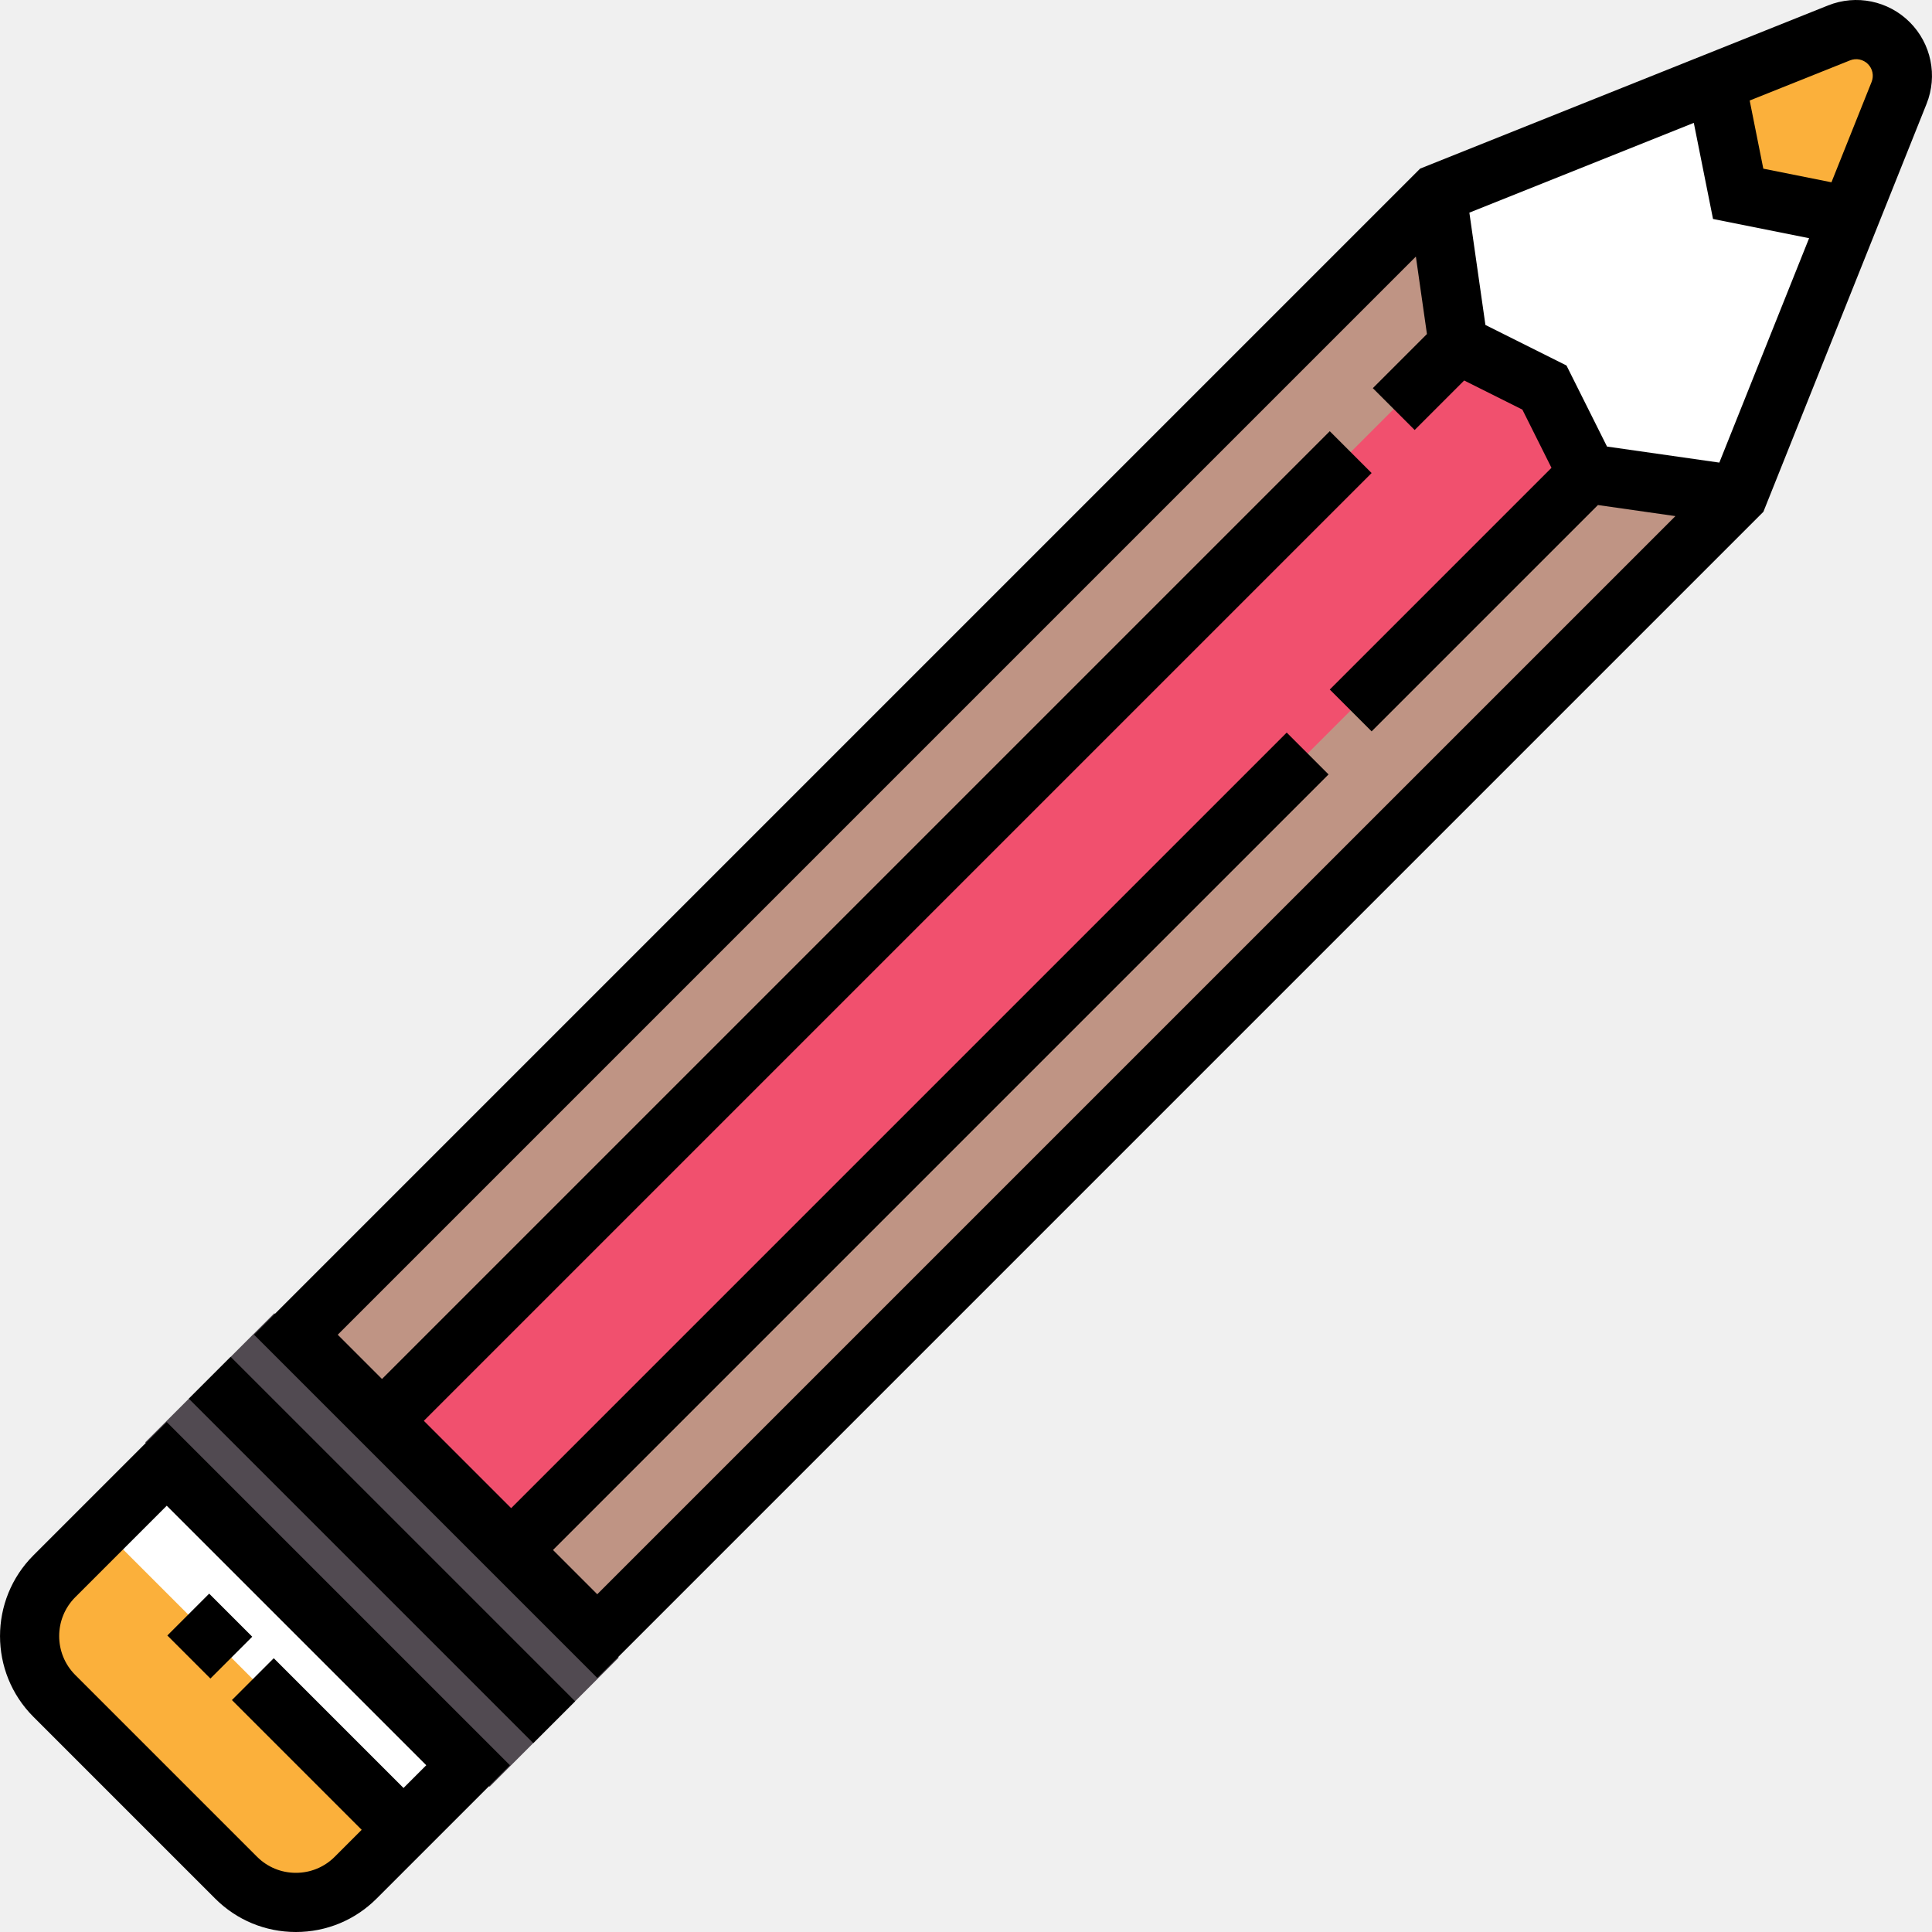
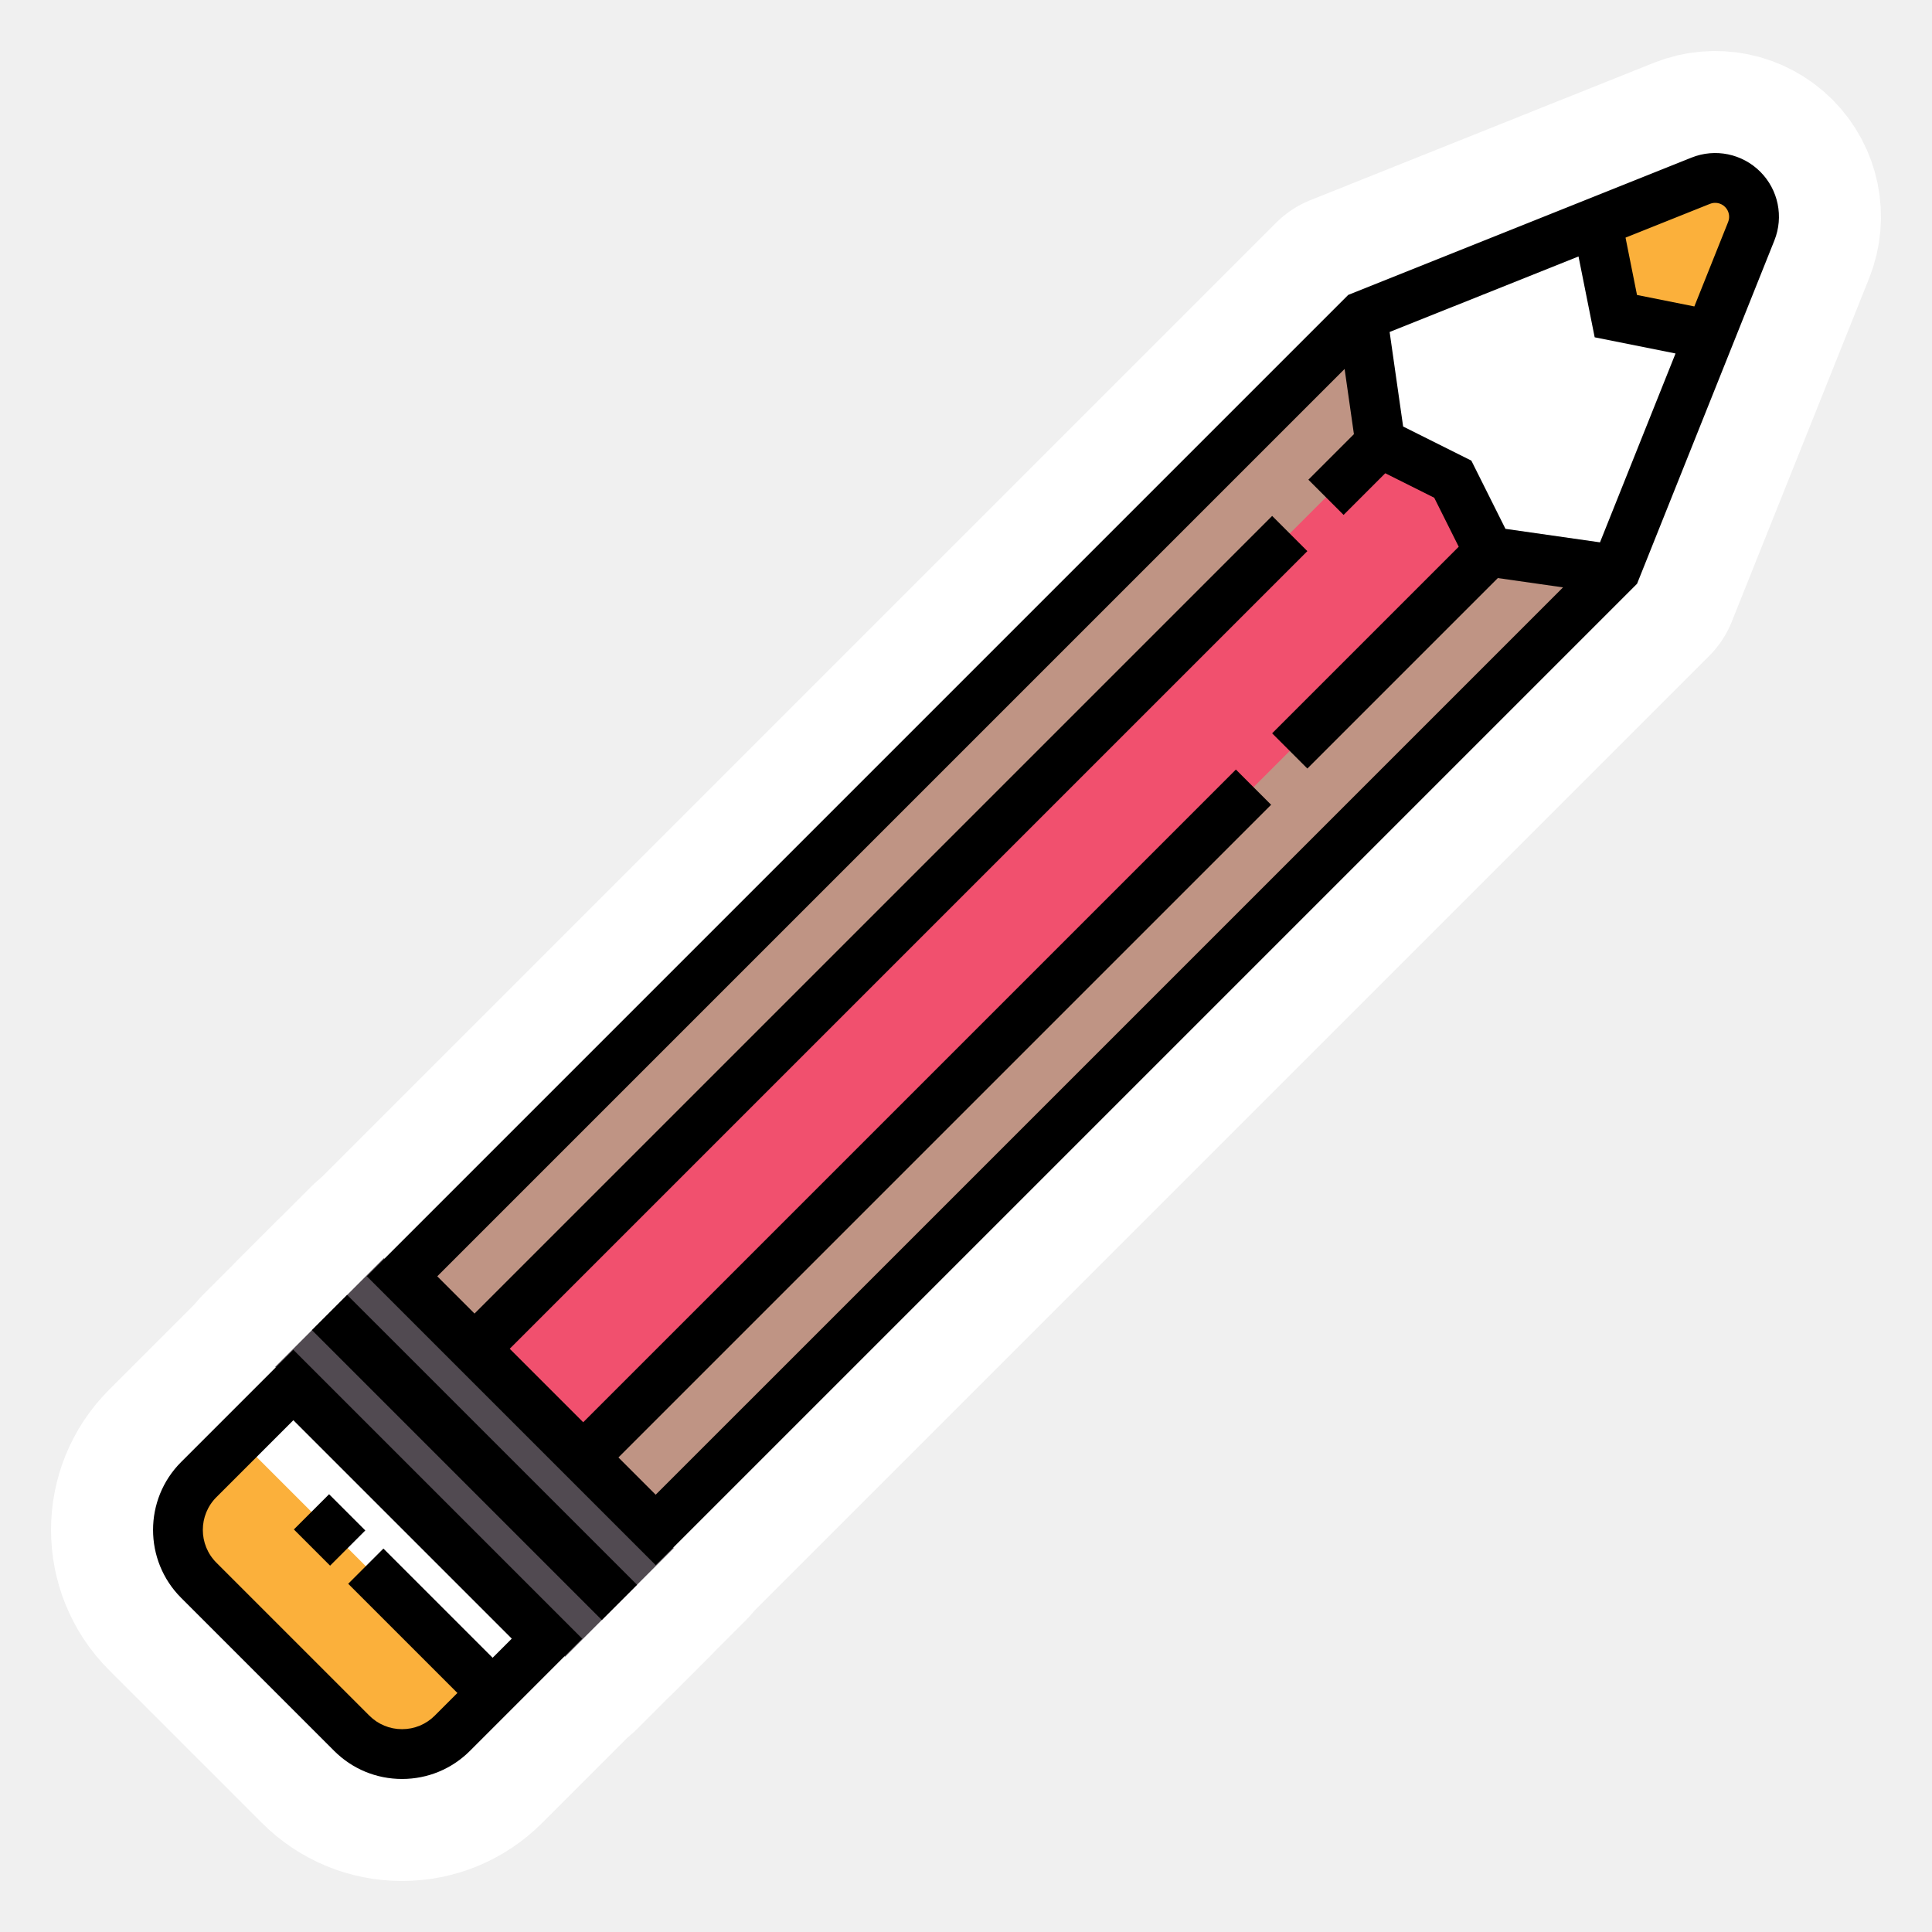
- <svg xmlns="http://www.w3.org/2000/svg" version="1.1" id="Layer_1" viewBox="0 0 511.999 511.999" xml:space="preserve">
-   <rect x="36.684" y="386.554" transform="matrix(-0.7071 -0.7071 0.7071 -0.7071 -117.6437 772.7842)" style="fill:#514A51;" width="129.086" height="48.406" />
-   <path style="fill:#BF9484;" d="M460.631,131.227L158.28,433.579l-79.866-79.866l302.35-302.351L487.369,8.719  c4.545-1.818,9.735-0.753,13.195,2.709l0,0c3.461,3.461,4.526,8.651,2.709,13.195L460.631,131.227z" />
-   <path style="fill:#FBB03B;" d="M489.155,57.066l-28.524-5.705l-5.704-28.523l32.518-13.936c4.479-1.92,9.675-0.919,13.12,2.527l0,0  c3.446,3.445,4.446,8.641,2.527,13.12L489.155,57.066z" />
-   <polygon style="fill:#FFFFFF;" points="460.631,131.227 420.698,125.523 409.288,102.704 386.47,91.295 380.764,51.361   454.926,22.838 460.631,51.361 489.155,57.066 " />
-   <polygon style="fill:#F1506E;" points="135.461,410.76 101.233,376.531 386.47,91.295 409.288,102.704 420.698,125.523 " />
-   <path style="fill:#FBB03B;" d="M44.185,387.941l-29.786,29.786c-8.755,8.755-8.755,22.95,0,31.705l48.162,48.162  c8.755,8.755,22.95,8.755,31.705,0l29.786-29.786L44.185,387.941z" />
-   <rect x="19.084" y="424.328" transform="matrix(-0.7071 -0.7071 0.7071 -0.7071 -179.6206 798.4576)" style="fill:#FFFFFF;" width="112.944" height="24.203" />
-   <path d="M506.108,5.883c-5.686-5.685-14.185-7.429-21.651-4.443l-108.1,43.238L67.324,353.712l90.956,90.956l307.896-307.897  l1.138-1.137l43.24-108.099C513.54,20.068,511.795,11.569,506.108,5.883z M146.551,410.76l205.531-205.531l-11.09-11.089  L135.461,399.67l-23.139-23.139l251.169-251.169l-11.09-11.089L101.233,365.442l-11.729-11.729L375.22,67.995l2.933,20.527  l-14.342,14.342l11.09,11.089l13.118-13.118l15.426,7.714l7.713,15.426l-58.756,58.756l11.09,11.089l59.98-59.98l20.526,2.933  L158.28,422.49L146.551,410.76z M455.639,122.593l-29.765-4.252L415.133,96.86l-21.482-10.74l-4.253-29.766l59.476-23.79  l5.093,25.463l25.463,5.093L455.639,122.593z M495.992,21.711l-10.639,26.598l-18.058-3.611l-3.612-18.059L490.281,16  c1.634-0.653,3.493-0.272,4.738,0.972C496.264,18.217,496.646,20.078,495.992,21.711z" />
-   <rect x="36.684" y="402.915" transform="matrix(-0.7071 -0.7071 0.7071 -0.7071 -117.643 772.7825)" width="129.086" height="15.682" />
-   <path d="M44.184,376.852l-35.33,35.329c-11.797,11.798-11.797,30.995,0,42.793l48.162,48.162c5.716,5.716,13.314,8.863,21.397,8.863  s15.682-3.147,21.397-8.863l35.33-35.33L44.184,376.852z M78.414,496.318c-3.893,0-7.555-1.516-10.306-4.27l-48.163-48.162  c-5.683-5.684-5.683-14.932,0-20.615l24.241-24.241l68.778,68.777l-6.025,6.025L72.55,439.444l-11.09,11.088l34.388,34.388  l-7.127,7.127C85.968,494.802,82.307,496.318,78.414,496.318z" />
-   <rect x="47.531" y="425.738" transform="matrix(-0.7071 -0.7071 0.7071 -0.7071 -211.6736 779.4801)" width="16.135" height="15.682" />
+ <svg xmlns="http://www.w3.org/2000/svg" version="1.1" id="Layer_1" viewBox="-48.189 -48.189 608.377 608.377" xml:space="preserve">
+   <g id="offset-layer">
+     <rect x="36.684" y="386.554" transform="matrix(-0.7071 -0.7071 0.7071 -0.7071 -117.6437 772.7842)" style="fill:#FFFFFF;" width="129.086" height="48.406" fill="#FFFFFF" stroke="#FFFFFF" stroke-width="64.252" stroke-linejoin="round" stroke-linecap="round" />
+     <path style="fill:#FFFFFF;" d="M460.631,131.227L158.28,433.579l-79.866-79.866l302.35-302.351L487.369,8.719  c4.545-1.818,9.735-0.753,13.195,2.709l0,0c3.461,3.461,4.526,8.651,2.709,13.195L460.631,131.227z" fill="#FFFFFF" stroke="#FFFFFF" stroke-width="64.252" stroke-linejoin="round" stroke-linecap="round" />
+     <path style="fill:#FFFFFF;" d="M489.155,57.066l-28.524-5.705l-5.704-28.523l32.518-13.936c4.479-1.92,9.675-0.919,13.12,2.527l0,0  c3.446,3.445,4.446,8.641,2.527,13.12L489.155,57.066z" fill="#FFFFFF" stroke="#FFFFFF" stroke-width="64.252" stroke-linejoin="round" stroke-linecap="round" />
+     <polygon style="fill:#FFFFFF;" points="460.631,131.227 420.698,125.523 409.288,102.704 386.47,91.295 380.764,51.361   454.926,22.838 460.631,51.361 489.155,57.066 " fill="#FFFFFF" stroke="#FFFFFF" stroke-width="64.252" stroke-linejoin="round" stroke-linecap="round" />
+     <polygon style="fill:#FFFFFF;" points="135.461,410.76 101.233,376.531 386.47,91.295 409.288,102.704 420.698,125.523 " fill="#FFFFFF" stroke="#FFFFFF" stroke-width="64.252" stroke-linejoin="round" stroke-linecap="round" />
+     <path style="fill:#FFFFFF;" d="M44.185,387.941l-29.786,29.786c-8.755,8.755-8.755,22.95,0,31.705l48.162,48.162  c8.755,8.755,22.95,8.755,31.705,0l29.786-29.786L44.185,387.941z" fill="#FFFFFF" stroke="#FFFFFF" stroke-width="64.252" stroke-linejoin="round" stroke-linecap="round" />
+     <rect x="19.084" y="424.328" transform="matrix(-0.7071 -0.7071 0.7071 -0.7071 -179.6206 798.4576)" style="fill:#FFFFFF;" width="112.944" height="24.203" fill="#FFFFFF" stroke="#FFFFFF" stroke-width="64.252" stroke-linejoin="round" stroke-linecap="round" />
+     <path d="M506.108,5.883c-5.686-5.685-14.185-7.429-21.651-4.443l-108.1,43.238L67.324,353.712l90.956,90.956l307.896-307.897  l1.138-1.137l43.24-108.099C513.54,20.068,511.795,11.569,506.108,5.883z M146.551,410.76l205.531-205.531l-11.09-11.089  L135.461,399.67l-23.139-23.139l251.169-251.169l-11.09-11.089L101.233,365.442l-11.729-11.729L375.22,67.995l2.933,20.527  l-14.342,14.342l11.09,11.089l13.118-13.118l15.426,7.714l7.713,15.426l-58.756,58.756l11.09,11.089l59.98-59.98l20.526,2.933  L158.28,422.49L146.551,410.76z M455.639,122.593l-29.765-4.252L415.133,96.86l-21.482-10.74l-4.253-29.766l59.476-23.79  l5.093,25.463l25.463,5.093L455.639,122.593z M495.992,21.711l-10.639,26.598l-18.058-3.611l-3.612-18.059L490.281,16  c1.634-0.653,3.493-0.272,4.738,0.972C496.264,18.217,496.646,20.078,495.992,21.711z" fill="#FFFFFF" stroke="#FFFFFF" stroke-width="64.252" stroke-linejoin="round" stroke-linecap="round" style="" />
+     <rect x="36.684" y="402.915" transform="matrix(-0.7071 -0.7071 0.7071 -0.7071 -117.643 772.7825)" width="129.086" height="15.682" fill="#FFFFFF" stroke="#FFFFFF" stroke-width="64.252" stroke-linejoin="round" stroke-linecap="round" style="" />
+     <path d="M44.184,376.852l-35.33,35.329c-11.797,11.798-11.797,30.995,0,42.793l48.162,48.162c5.716,5.716,13.314,8.863,21.397,8.863  s15.682-3.147,21.397-8.863l35.33-35.33L44.184,376.852z M78.414,496.318c-3.893,0-7.555-1.516-10.306-4.27l-48.163-48.162  c-5.683-5.684-5.683-14.932,0-20.615l24.241-24.241l68.778,68.777l-6.025,6.025L72.55,439.444l-11.09,11.088l34.388,34.388  l-7.127,7.127C85.968,494.802,82.307,496.318,78.414,496.318z" fill="#FFFFFF" stroke="#FFFFFF" stroke-width="64.252" stroke-linejoin="round" stroke-linecap="round" style="" />
+     <rect x="47.531" y="425.738" transform="matrix(-0.7071 -0.7071 0.7071 -0.7071 -211.6736 779.4801)" width="16.135" height="15.682" fill="#FFFFFF" stroke="#FFFFFF" stroke-width="64.252" stroke-linejoin="round" stroke-linecap="round" style="" />
+   </g>
+   <g id="original-layer">
+     <rect x="36.684" y="386.554" transform="matrix(-0.7071 -0.7071 0.7071 -0.7071 -117.6437 772.7842)" style="fill:#514A51;" width="129.086" height="48.406" />
+     <path style="fill:#BF9484;" d="M460.631,131.227L158.28,433.579l-79.866-79.866l302.35-302.351L487.369,8.719  c4.545-1.818,9.735-0.753,13.195,2.709l0,0c3.461,3.461,4.526,8.651,2.709,13.195L460.631,131.227z" />
+     <path style="fill:#FBB03B;" d="M489.155,57.066l-28.524-5.705l-5.704-28.523l32.518-13.936c4.479-1.92,9.675-0.919,13.12,2.527l0,0  c3.446,3.445,4.446,8.641,2.527,13.12L489.155,57.066z" />
+     <polygon style="fill:#FFFFFF;" points="460.631,131.227 420.698,125.523 409.288,102.704 386.47,91.295 380.764,51.361   454.926,22.838 460.631,51.361 489.155,57.066 " />
+     <polygon style="fill:#F1506E;" points="135.461,410.76 101.233,376.531 386.47,91.295 409.288,102.704 420.698,125.523 " />
+     <path style="fill:#FBB03B;" d="M44.185,387.941l-29.786,29.786c-8.755,8.755-8.755,22.95,0,31.705l48.162,48.162  c8.755,8.755,22.95,8.755,31.705,0l29.786-29.786L44.185,387.941z" />
+     <rect x="19.084" y="424.328" transform="matrix(-0.7071 -0.7071 0.7071 -0.7071 -179.6206 798.4576)" style="fill:#FFFFFF;" width="112.944" height="24.203" />
+     <path d="M506.108,5.883c-5.686-5.685-14.185-7.429-21.651-4.443l-108.1,43.238L67.324,353.712l90.956,90.956l307.896-307.897  l1.138-1.137l43.24-108.099C513.54,20.068,511.795,11.569,506.108,5.883z M146.551,410.76l205.531-205.531l-11.09-11.089  L135.461,399.67l-23.139-23.139l251.169-251.169l-11.09-11.089L101.233,365.442l-11.729-11.729L375.22,67.995l2.933,20.527  l-14.342,14.342l11.09,11.089l13.118-13.118l15.426,7.714l7.713,15.426l-58.756,58.756l11.09,11.089l59.98-59.98l20.526,2.933  L158.28,422.49L146.551,410.76z M455.639,122.593l-29.765-4.252L415.133,96.86l-21.482-10.74l-4.253-29.766l59.476-23.79  l5.093,25.463l25.463,5.093L455.639,122.593z M495.992,21.711l-10.639,26.598l-18.058-3.611l-3.612-18.059L490.281,16  c1.634-0.653,3.493-0.272,4.738,0.972C496.264,18.217,496.646,20.078,495.992,21.711z" />
+     <rect x="36.684" y="402.915" transform="matrix(-0.7071 -0.7071 0.7071 -0.7071 -117.643 772.7825)" width="129.086" height="15.682" />
+     <path d="M44.184,376.852l-35.33,35.329c-11.797,11.798-11.797,30.995,0,42.793l48.162,48.162c5.716,5.716,13.314,8.863,21.397,8.863  s15.682-3.147,21.397-8.863l35.33-35.33L44.184,376.852z M78.414,496.318c-3.893,0-7.555-1.516-10.306-4.27l-48.163-48.162  c-5.683-5.684-5.683-14.932,0-20.615l24.241-24.241l68.778,68.777l-6.025,6.025L72.55,439.444l-11.09,11.088l34.388,34.388  l-7.127,7.127C85.968,494.802,82.307,496.318,78.414,496.318z" />
+     <rect x="47.531" y="425.738" transform="matrix(-0.7071 -0.7071 0.7071 -0.7071 -211.6736 779.4801)" width="16.135" height="15.682" />
+   </g>
</svg>
